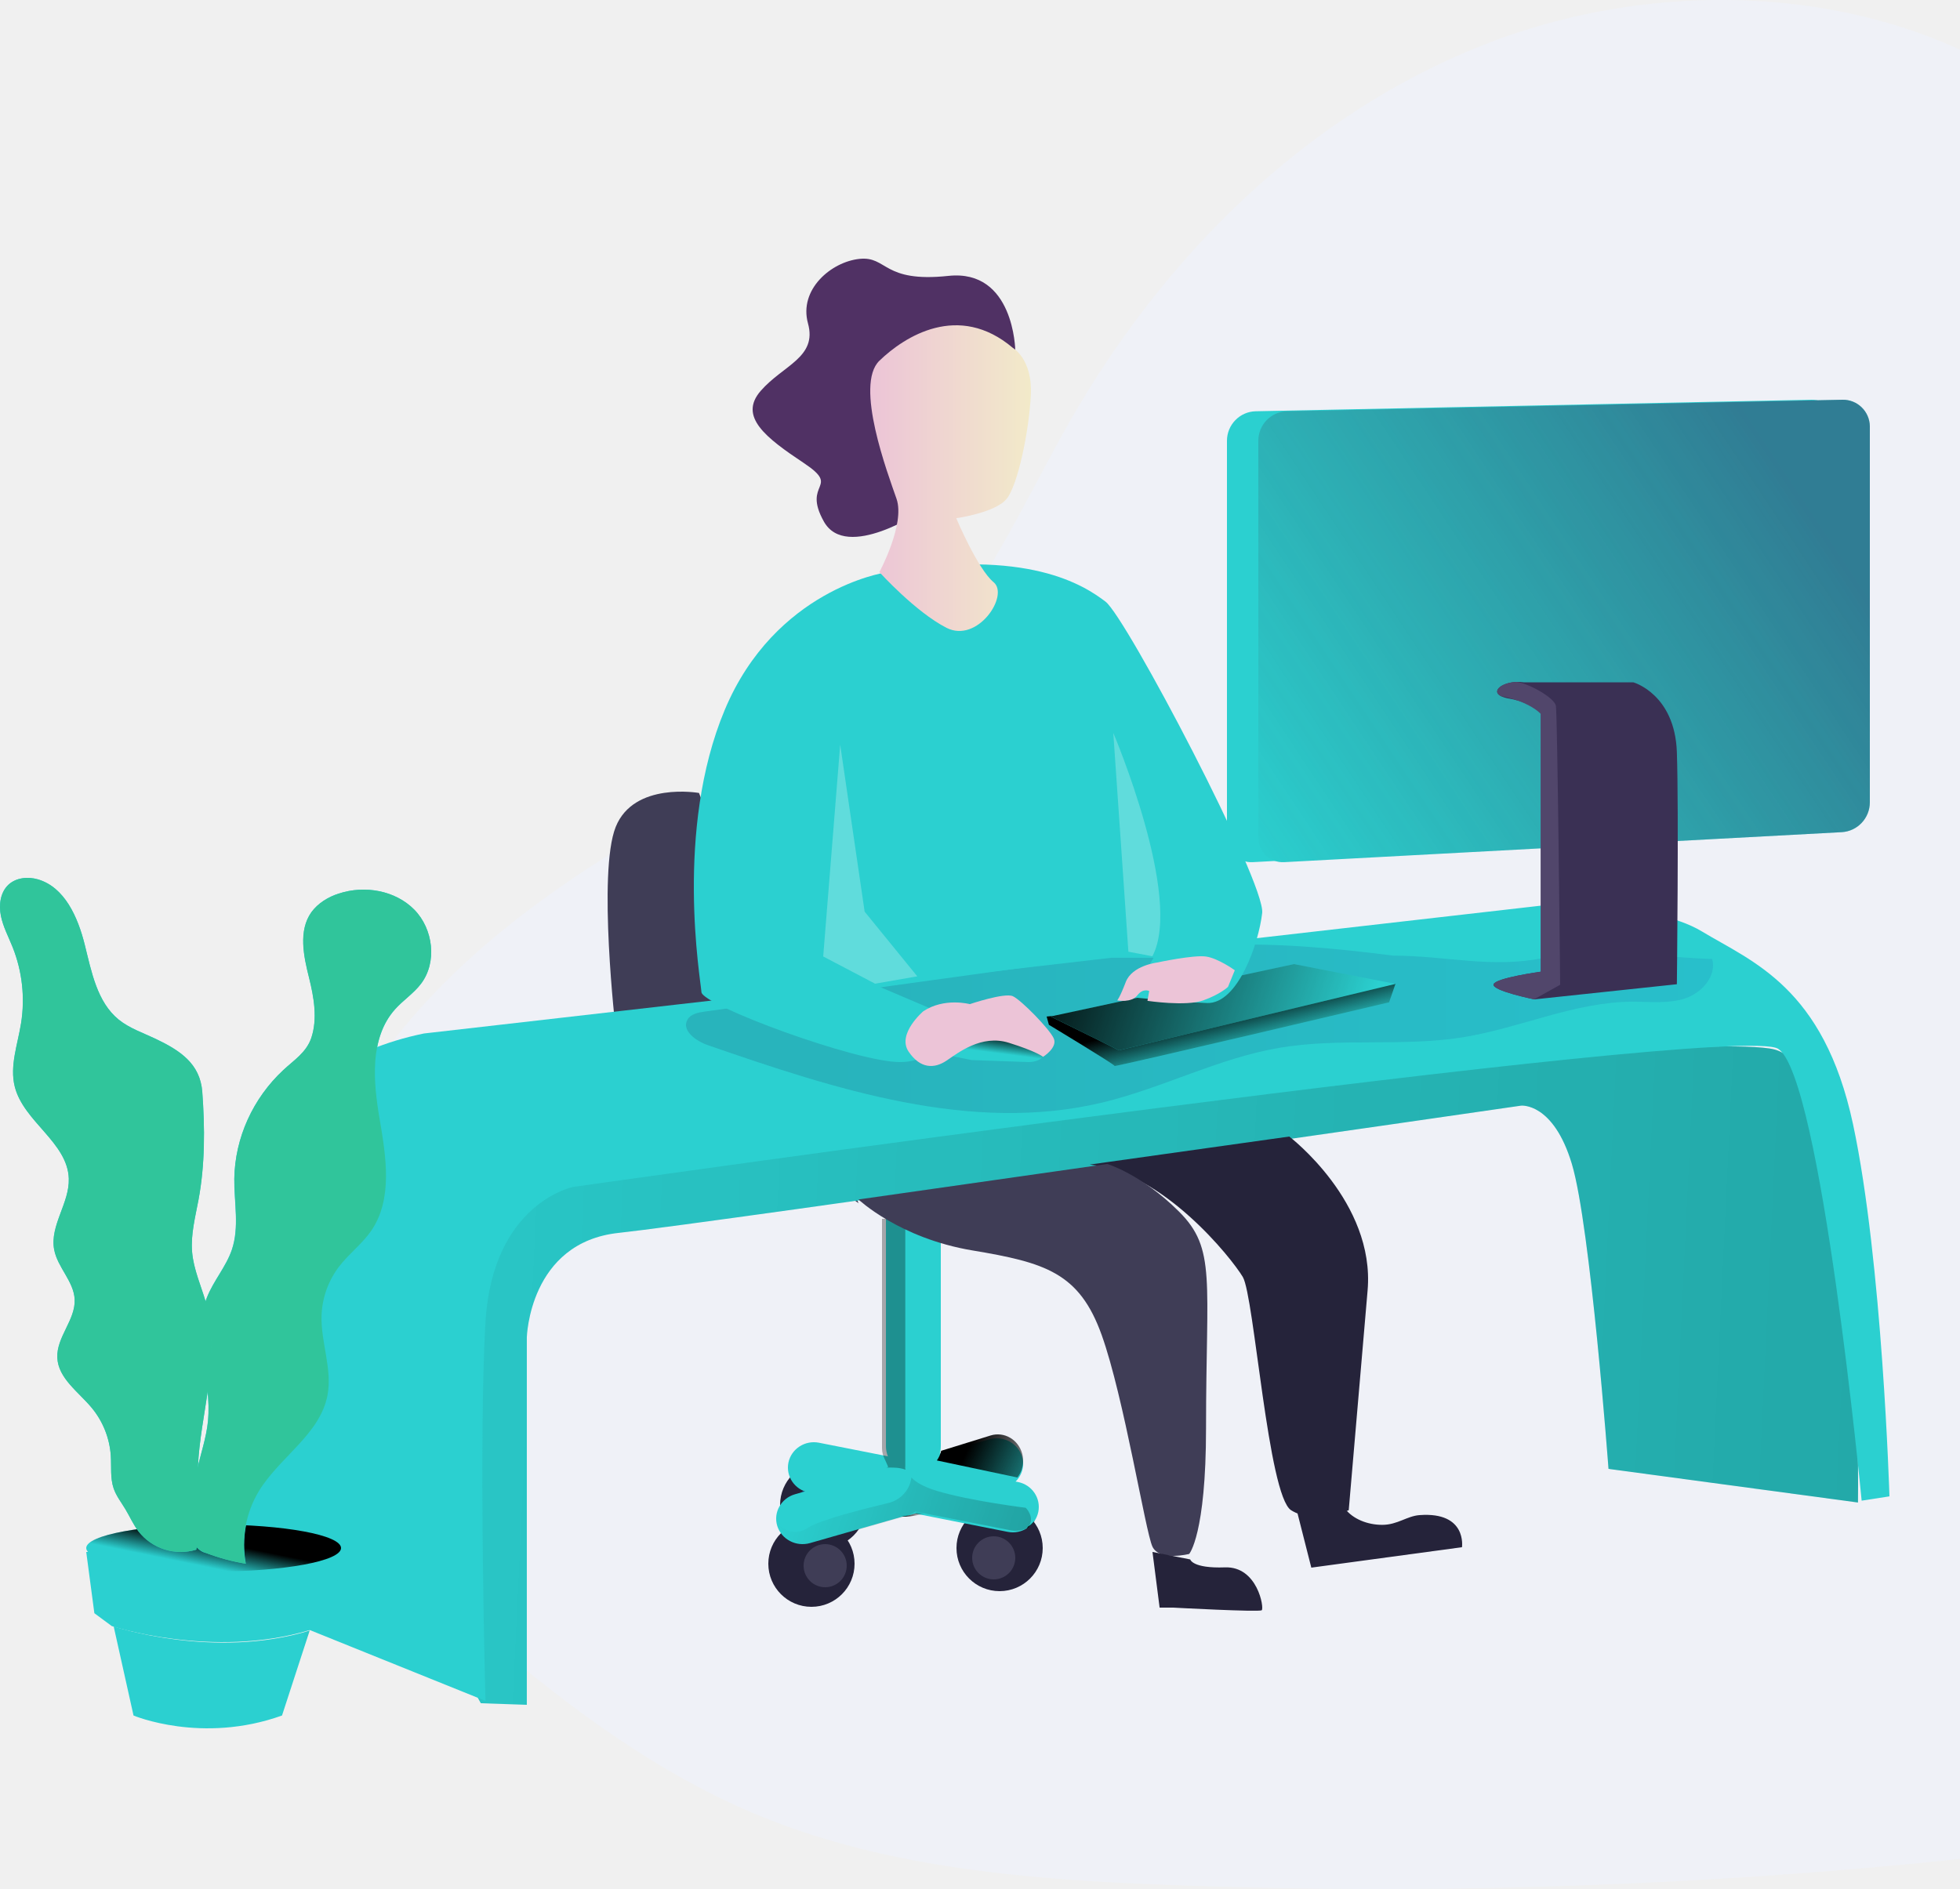
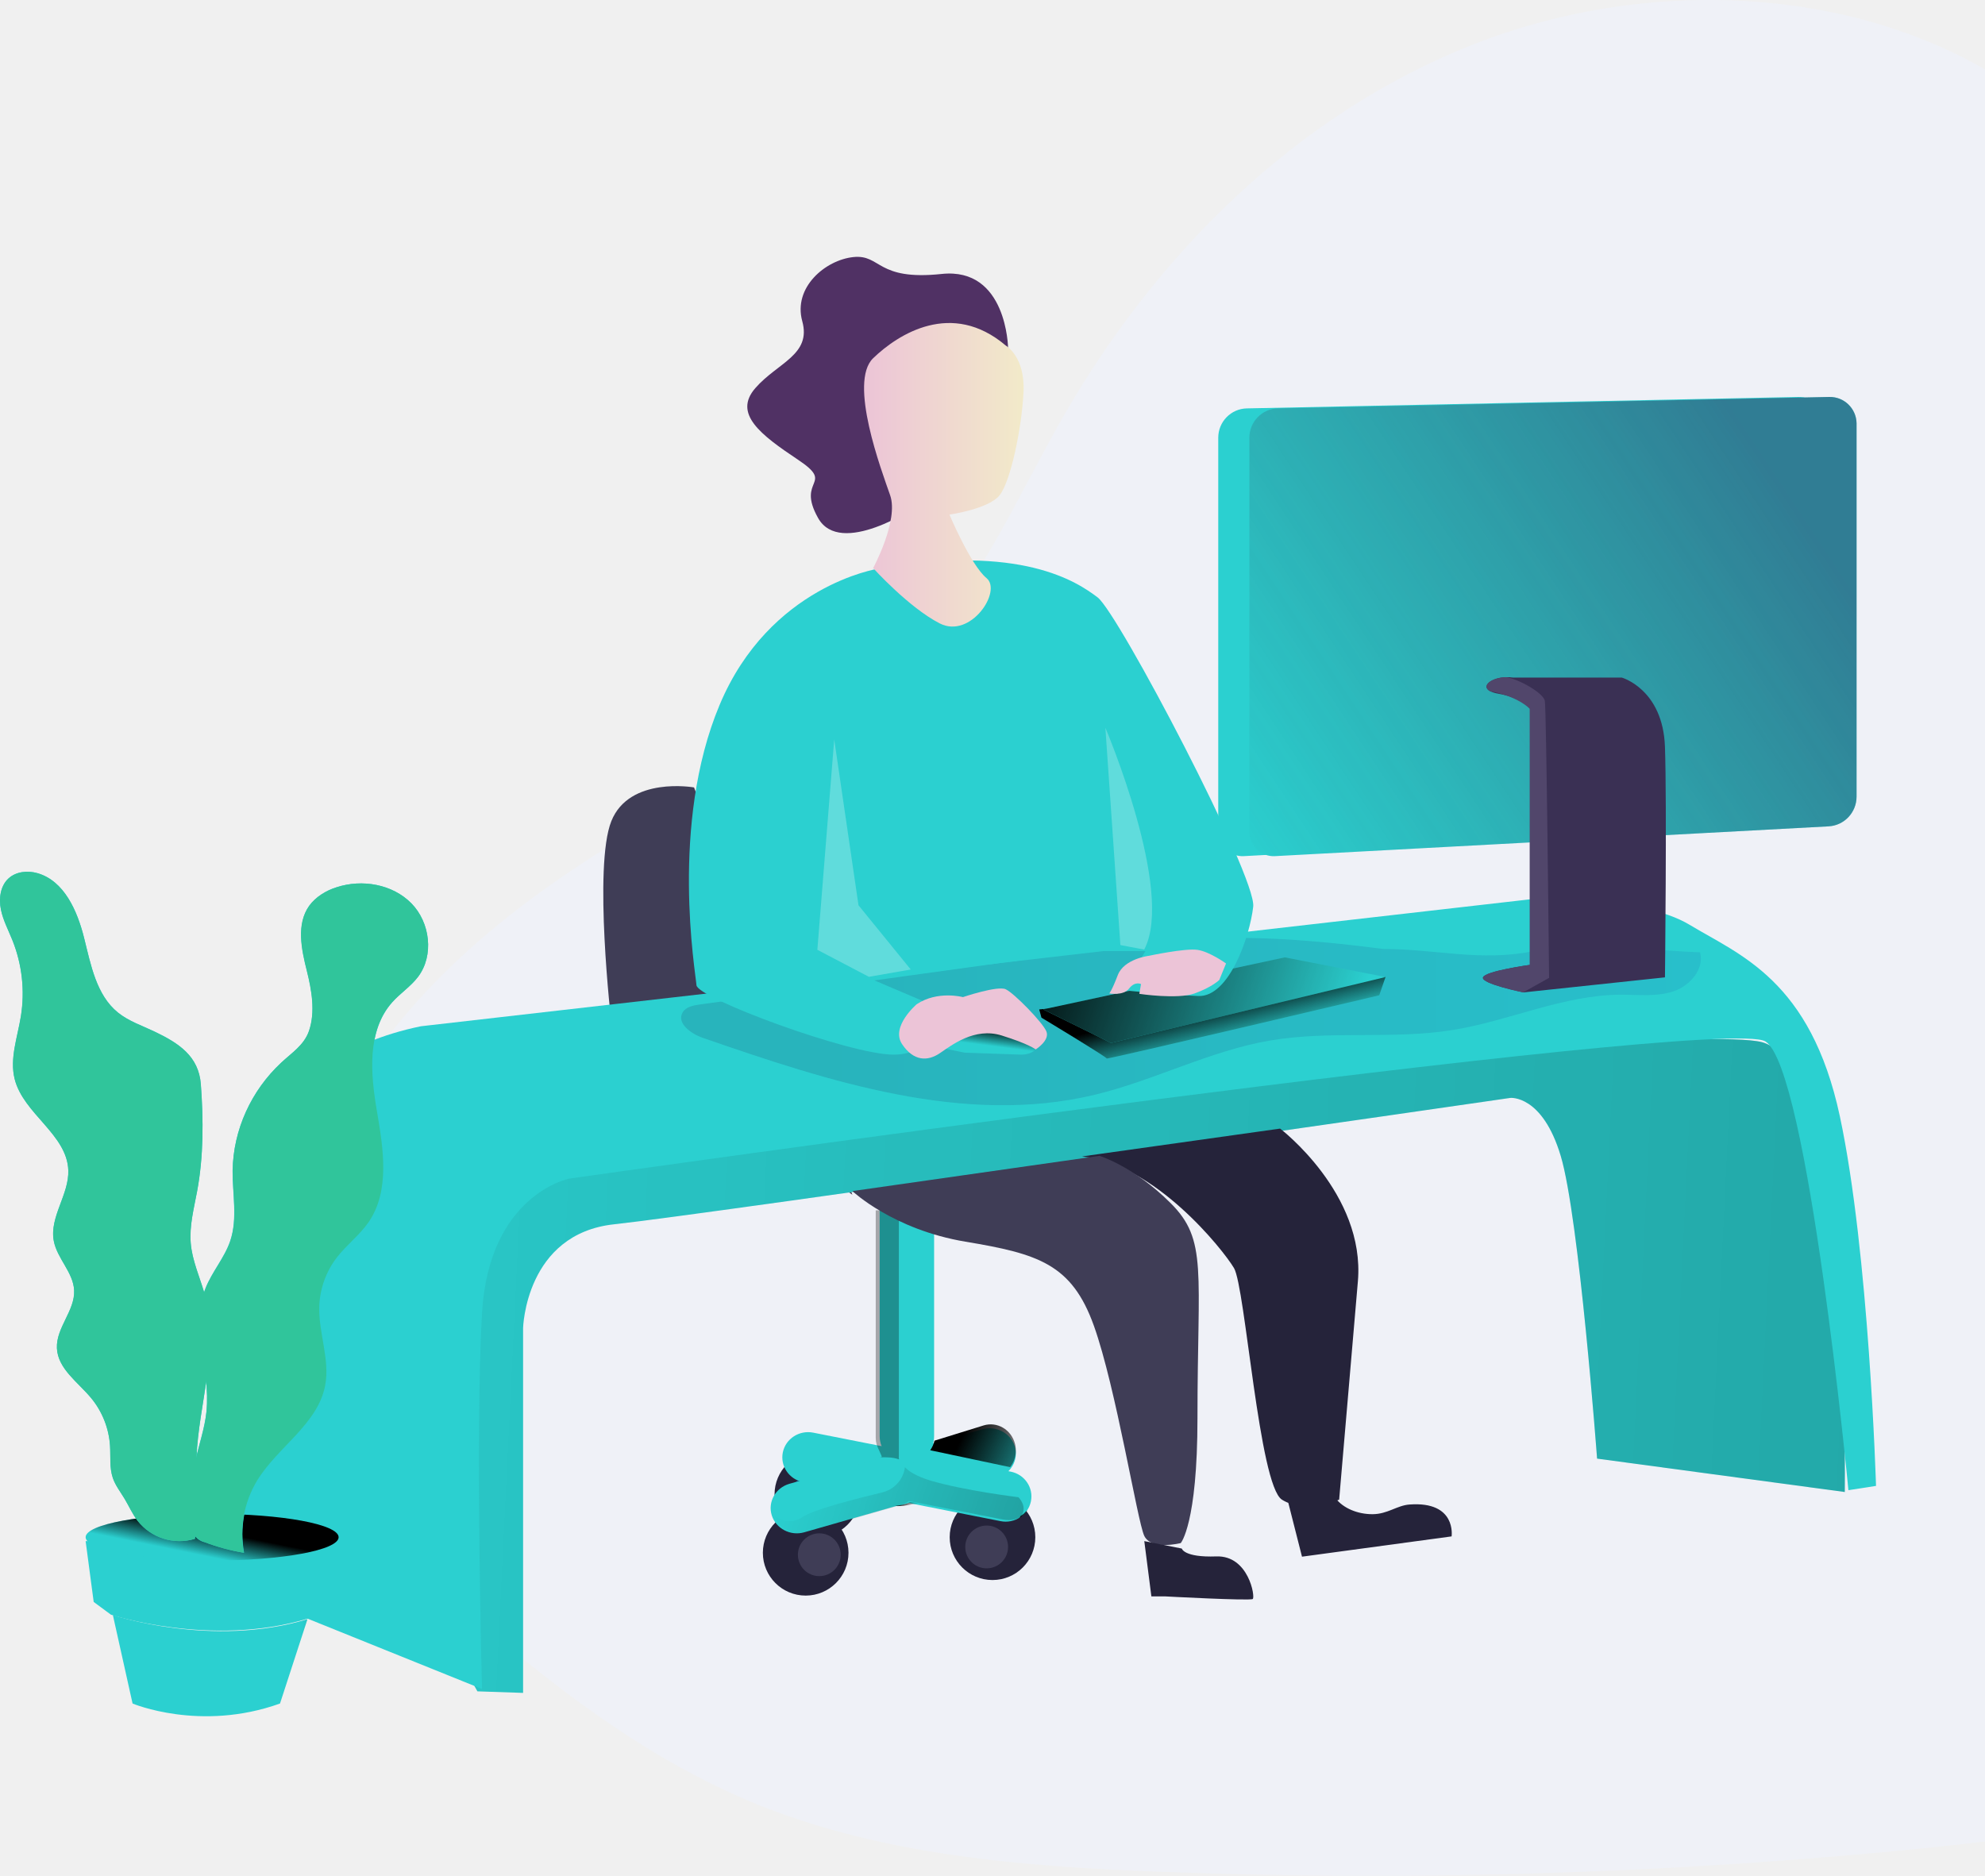
- <svg xmlns="http://www.w3.org/2000/svg" width="500" height="482">
+ <svg xmlns="http://www.w3.org/2000/svg" width="510" height="482">
  <defs>
    <linearGradient id="a" x1="0%" x2="100%" y1="50%" y2="50%">
      <stop offset="0%" stop-color="#183866" />
      <stop offset="100%" stop-color="#1A7FC1" />
    </linearGradient>
    <linearGradient id="b" x1="-.13%" x2="100%" y1="50.057%" y2="50.057%">
      <stop offset="0%" />
      <stop offset="99%" stop-opacity="0" />
    </linearGradient>
    <linearGradient id="c" x1="176.072%" x2="310.393%" y1="-566.037%" y2="-534.629%">
      <stop offset="0%" />
      <stop offset="99%" stop-opacity="0" />
    </linearGradient>
    <linearGradient id="d" x1="58.928%" x2="52.269%" y1="-257.998%" y2="-277.344%">
      <stop offset="0%" />
      <stop offset="99%" stop-opacity="0" />
    </linearGradient>
    <linearGradient id="e" x1="156.099%" x2="8.109%" y1="-63.273%" y2="-76.114%">
      <stop offset="0%" />
      <stop offset="99%" stop-opacity="0" />
    </linearGradient>
    <linearGradient id="f" x1="2361.044%" x2="2162.651%" y1="-16584.906%" y2="-16647.547%">
      <stop offset="0%" />
      <stop offset="99%" stop-opacity="0" />
    </linearGradient>
    <linearGradient id="g" x1="241.391%" x2="133.142%" y1="-426.052%" y2="-412.195%">
      <stop offset="0%" />
      <stop offset="99%" stop-opacity="0" />
    </linearGradient>
    <linearGradient id="h" x1="106.85%" x2="-35.821%" y1="22.502%" y2="19.27%">
      <stop offset="0%" />
      <stop offset="100%" stop-opacity="0" />
    </linearGradient>
    <linearGradient id="i" x1="14.169%" x2="114.168%" y1="-41.335%" y2="-41.335%">
      <stop offset="0%" stop-color="#183866" />
      <stop offset="100%" stop-color="#1A7FC1" />
    </linearGradient>
    <linearGradient id="j" x1="40.386%" x2="71.43%" y1="39.515%" y2="67.977%">
      <stop offset="0%" />
      <stop offset="99%" stop-opacity="0" />
    </linearGradient>
    <linearGradient id="k" x1="-12.531%" x2="93.689%" y1="44.923%" y2="53.42%">
      <stop offset="0%" />
      <stop offset="99%" stop-opacity="0" />
    </linearGradient>
    <linearGradient id="l" x1="53.702%" x2="43.721%" y1="42.271%" y2="80.595%">
      <stop offset="0%" />
      <stop offset="99%" stop-opacity="0" />
    </linearGradient>
    <linearGradient id="m" x1="190.926%" x2="102.154%" y1="-333.246%" y2="-335.028%">
      <stop offset="0%" />
      <stop offset="99%" stop-opacity="0" />
    </linearGradient>
    <linearGradient id="n" x1="168.578%" x2="111.53%" y1="-126.252%" y2="-126.942%">
      <stop offset="0%" />
      <stop offset="99%" stop-opacity="0" />
    </linearGradient>
    <linearGradient id="o" x1="56.989%" x2="28.128%" y1="43.618%" y2="69.958%">
      <stop offset="0%" />
      <stop offset="99%" stop-opacity="0" />
    </linearGradient>
    <linearGradient id="p" x1="58.095%" x2="57.212%" y1="-1473.571%" y2="-1370.204%">
      <stop offset="0%" />
      <stop offset="99%" stop-opacity="0" />
    </linearGradient>
    <linearGradient id="q" x1="-.04%" x2="99.996%" y1="49.993%" y2="49.993%">
      <stop offset="0%" stop-color="#ECC4D7" />
      <stop offset="42%" stop-color="#EFD4D1" />
      <stop offset="100%" stop-color="#F2EAC9" />
    </linearGradient>
    <linearGradient id="r" x1="99.032%" x2="199.03%" y1="-163.287%" y2="-163.287%">
      <stop offset="0%" stop-color="#ECC4D7" />
      <stop offset="42%" stop-color="#EFD4D1" />
      <stop offset="100%" stop-color="#F2EAC9" />
    </linearGradient>
    <linearGradient id="s" x1="124.306%" x2="224.306%" y1="-84.564%" y2="-84.564%">
      <stop offset="0%" stop-color="#ECC4D7" />
      <stop offset="42%" stop-color="#EFD4D1" />
      <stop offset="100%" stop-color="#F2EAC9" />
    </linearGradient>
    <linearGradient id="t" x1="128.89%" x2="24.06%" y1="100.36%" y2="153.095%">
      <stop offset="0%" stop-color="#362958" stop-opacity=".501" />
      <stop offset="100%" stop-color="#34313D" stop-opacity="0" />
    </linearGradient>
    <linearGradient id="u" x1="3990.942%" x2="3874.36%" y1="-34225.187%" y2="-34268.317%">
      <stop offset="0%" />
      <stop offset="99%" stop-opacity="0" />
    </linearGradient>
  </defs>
  <g fill="none" fill-rule="nonzero">
    <path fill="#EFF1F7" d="M583.08 92.214c-20.973-22.385-37.208-49.107-62.275-67.375-39.374-28.754-96.041-31.558-142.08-13.494-46.04 18.063-81.905 54.474-105.544 95.703-12.435 21.692-22.202 45.354-40.423 63.08-15.403 14.976-35.648 24.531-54.843 34.938-30.948 16.733-60.752 36.952-80.78 64.695-20.026 27.743-28.98 64.18-16.178 95.446 8.633 21.097 26.022 37.883 43.836 53.081 20.964 17.869 43.496 34.601 69.5 45.248 32.555 13.246 68.694 16.094 104.134 17.442 62.828 2.38 125.757.601 188.319-5.323 51.23-4.844 104.011-13.113 146.874-39.88 60.043-37.484 91-106.163 97.97-173.51 2.836-26.936 2.118-54.928-8.964-79.92-26.504-59.78-98.017-45.798-139.547-90.131z" />
    <path fill="#3F3D56" d="M178.317 202.334s-16.6-2.947-21.25 8.669c-4.65 11.616 0 51.733 0 51.733L219 307l-40.683-104.666z" />
    <path fill="#2BD0D0" d="M256.202 379.727l-24.555 7.008c-3.568 1.01-7.31-.952-8.372-4.386-1.047-3.438.987-7.046 4.55-8.069l24.522-7.014c3.565-1.01 7.307.947 8.372 4.379 1.058 3.433-.96 7.045-4.517 8.082z" />
    <circle cx="255" cy="395" r="11" fill="#25233A" />
    <circle cx="253.5" cy="397.5" r="5.5" fill="#3F3D56" />
    <circle cx="210" cy="384" r="11" fill="#25233A" />
    <path fill="url(#a)" d="M214 384.5a5.5 5.5 0 11-11 0 5.5 5.5 0 0111 0z" />
    <circle cx="207" cy="399" r="11" fill="#25233A" />
    <path fill="#3F3D56" d="M216 399.5a5.5 5.5 0 11-11 0 5.5 5.5 0 0111 0z" />
    <path fill="#2BD0D0" d="M257.085 390.874l-50.787-10.046c-3.574-.717-5.884-4.13-5.168-7.636.732-3.5 4.21-5.764 7.785-5.066l50.787 10.027c3.574.717 5.884 4.13 5.168 7.637-.723 3.507-4.204 5.781-7.785 5.084z" />
    <path fill="#2BD0D0" d="M226 310h14v59c0 3.866-3.133 7-6.997 7a6.999 6.999 0 01-6.996-7v-59H226z" />
    <path fill="#2BD0D0" d="M231.187 386.708l-24.537 7.025c-3.568 1.014-7.314-.949-8.375-4.388-1.047-3.44.987-7.05 4.548-8.074l24.537-7.005c3.564-1.01 7.304.948 8.368 4.381 1.039 3.435-.99 7.034-4.541 8.06z" />
    <path fill="url(#b)" d="M236 386.26l-3.125.551a12.89 12.89 0 01-2.875.172l1.305-.228a10.302 10.302 0 002.507-.755l2.188.26z" />
    <path fill="url(#c)" d="M261 372.738a6.914 6.914 0 01-1.46 4.262L239 372.65a7.113 7.113 0 001.098-2.462l12.654-3.923a6.201 6.201 0 014.913.579c1.5.867 2.609 2.324 3.083 4.048.164.6.249 1.222.252 1.846z" />
    <path fill="url(#d)" d="M225.22 371.103a5.776 5.776 0 01-.22-1.58V311h5.943v63.07c-.059.31-.04.627.057.93a9.278 9.278 0 00-2.845-.511c-.69-.04-1.385-.04-2.076 0l.425-.1c.262-.04-.94-2.091-1.283-3.286z" opacity=".31" />
    <path fill="url(#e)" d="M262.289 389.8c-.97.523-2.061.797-3.17.796a7.063 7.063 0 01-1.33-.13l-22.407-4.406-1.867-.363a6.54 6.54 0 01-2.133 1.055l-1.11.317-23.025 6.666c-3.514 1.007-7.202-.943-8.247-4.362 1.997 1.805 5.029 1.973 7.223.401 2.811-1.896 14.002-4.743 20.341-6.257 2.996-.698 5.288-3.05 5.848-6 .016-.173.042-.346.08-.517 1.056 1.113 2.997 2.362 6.505 3.423 8.64 2.589 22.667 4.304 22.667 4.304s2.532 2.42.625 5.073z" opacity=".31" />
    <path fill="url(#f)" d="M264 388a7.624 7.624 0 01-2 2 119.75 119.75 0 002-2z" />
    <path fill="url(#g)" d="M226.3 370.559a6.82 6.82 0 001.7 3.13c-.21.039-.425.092-.641.151L206.088 380c-3.271-.813-5.426-3.865-5.044-7.146.381-3.28 3.181-5.781 6.556-5.854a7.14 7.14 0 011.35.132l17.35 3.427z" />
    <path fill="#503164" d="M259 89.407s-.276-20.805-17.075-19.01c-16.8 1.793-15.511-5.095-22.687-4.339-7.175.757-15.51 7.786-13.117 16.468 2.395 8.682-6.332 10.623-12.064 17.21-5.733 6.587 1.349 11.976 11.006 18.416 9.657 6.44-.6 4.773 5.125 14.955 5.726 10.181 25.107-2.825 25.107-2.825L259 89.407z" />
    <path fill="#2BD0D0" d="M122.664 434.601l11.73.399v-93.745s.59-24.241 23.452-26.673c22.861-2.431 230.196-32.466 230.196-32.466s8.218-.87 12.951 14.901c4.733 15.771 9.34 77.787 9.34 77.787l63.64 8.577s1.68-109.55-21.302-115.595c-22.981-6.045-323.522 24.76-323.522 24.76s-22.29 116.352-6.485 142.055z" />
    <path fill="url(#h)" d="M122.664 434.601l11.73.399v-93.745s.59-24.241 23.452-26.673c22.861-2.431 230.196-32.466 230.196-32.466s8.218-.87 12.951 14.901c4.733 15.771 9.34 77.787 9.34 77.787l63.64 8.577s1.68-109.55-21.302-115.595c-22.981-6.045-323.522 24.76-323.522 24.76s-22.29 116.352-6.485 142.055z" opacity=".197" />
    <path fill="#2BD0D0" d="M62 303.784s5.744-31.756 46.144-40.079l285.183-32.643s27.996-1.16 40.804 6.587c12.808 7.746 31.088 14.168 38.583 49.223 7.495 35.056 9.286 94.942 9.286 94.942l-7.09 1.1s-10.348-108.44-21.312-115.306c-10.963-6.865-307.402 35.255-307.402 35.255s-20.561 4.088-22.352 34.532c-1.79 30.443 0 96.605 0 96.605L62 409.057V303.784z" />
    <path fill="url(#i)" d="M355.425 243.844c-14.762-1.9-29.644-3.276-44.519-2.72-11.18.433-22.286 1.966-33.372 3.493l-97.775 13.503c-1.66.23-3.55.603-4.38 2.044-1.592 2.752 2.15 5.464 5.182 6.512 32.51 11.256 67.243 22.656 100.708 14.63 15.3-3.669 29.511-11.288 45.03-13.935 15.518-2.647 31.448-.21 46.933-2.706 14.557-2.345 28.417-9.009 43.172-9.074 4.525 0 9.183.577 13.475-.839 4.293-1.415 8.088-5.739 6.9-10.05-13.853-.478-29.404-3.007-42.992-.262-13.449 2.712-24.894-.596-38.362-.596z" opacity=".19" />
    <path fill="#2BD0D0" d="M267 259.38l.57 2.114s16.881 10.173 16.775 10.501c-.106.328 70.024-16.24 70.024-16.24L356 251l-89 8.38z" />
    <path fill="url(#j)" d="M267 259.38l.57 2.114s16.881 10.173 16.775 10.501c-.106.328 70.024-16.24 70.024-16.24L356 251l-89 8.38z" />
    <path fill="#2BD0D0" d="M268 259.364L330.107 246 356 251.054 285.442 268z" />
    <path fill="url(#k)" d="M268 259.364L330.107 246 356 251.054 285.442 268z" />
    <path fill="#2BD0D0" d="M247.832 270.484l14.457.512s3.672.228 4.62-2.717c.95-2.945-5.89-9.16-6.622-9.277-.733-.118-19.76 5.22-17.017 10.556l4.562.926z" />
    <path fill="url(#l)" d="M247.832 270.484l14.457.512s3.672.228 4.62-2.717c.95-2.945-5.89-9.16-6.622-9.277-.733-.118-19.76 5.22-17.017 10.556l4.562.926z" />
    <path fill="#2BD0D0" d="M79 416.056l-7.058 21.677c-20.473 7.351-37.88 0-37.88 0L29 415s25.535 8.56 50 1.056z" />
    <path fill="url(#m)" d="M79 416.056l-7.058 21.677c-20.473 7.351-37.88 0-37.88 0L29 415s25.535 8.56 50 1.056z" />
    <path fill="#2BD0D0" d="M87 396l-2.284 16.943-5.786 3.008c-24.648 7.42-50.415-1.038-50.415-1.038l-4.443-3.283L22 396h65z" />
    <path fill="url(#n)" d="M87 396l-2.284 16.943-5.786 3.008c-24.648 7.42-50.415-1.038-50.415-1.038l-4.443-3.283L22 396h65z" />
    <ellipse cx="54.5" cy="395" fill="#2BD0D0" rx="32.5" ry="6" />
    <ellipse cx="54.5" cy="395" fill="url(#o)" rx="32.5" ry="6" />
    <path fill="#2BD0D0" d="M39.641 265.03c-3.182-1.515-6.603-2.658-9.356-4.87-5.547-4.5-6.953-12.248-8.69-19.198-1.736-6.951-5.097-14.593-11.944-16.587-2.562-.737-5.567-.445-7.515 1.39-2.053 1.933-2.47 5.11-1.908 7.914.561 2.804 1.928 5.316 2.985 7.974a36.878 36.878 0 012.172 19.477c-.865 5.389-2.932 10.851-1.605 16.134 2.252 8.964 13.47 14.22 13.78 23.457.212 6.233-4.885 12.001-3.73 18.135.852 4.538 5.005 8.08 5.23 12.692.25 5.23-4.662 9.655-4.424 14.885.237 5.23 5.427 8.725 8.815 12.839a21.453 21.453 0 014.827 12.193c.178 2.791-.179 5.682.726 8.327.66 1.933 1.98 3.575 3.004 5.316 1.13 1.88 1.981 3.914 3.341 5.655a13.696 13.696 0 0014.725 4.651c1.05-6.95.132-14.04.423-21.065.574-13.609 5.691-27.324 2.416-40.535-1.201-4.844-3.512-9.443-3.922-14.413-.363-4.44.812-8.838 1.631-13.217 1.69-9.044 1.664-18.394.97-27.538-.547-7.256-5.618-10.599-11.95-13.616z" />
    <path fill="#2BD0D0" d="M59.752 300.767c-.053 6.062 1.33 12.33-.612 18.085-1.47 4.362-4.702 7.934-6.371 12.223-3.85 9.899 1.33 21 .273 31.57-.44 4.354-1.936 8.537-2.88 12.813a51.236 51.236 0 00-.851 16.485 4.17 4.17 0 003.325 4.342A51.942 51.942 0 0062.711 399a26.638 26.638 0 013.445-18.59c5.274-8.63 15.522-14.446 17.43-24.359 1.29-6.712-1.715-13.524-1.502-20.355a21.886 21.886 0 014.482-12.548c2.48-3.227 5.839-5.723 8.147-9.07 5.546-8.066 3.817-18.848 2.168-28.494-1.65-9.647-2.607-20.748 3.91-28.057 2.062-2.31 4.748-4.044 6.617-6.513 4.163-5.504 3.112-13.983-1.73-18.902-4.84-4.92-12.635-6.28-19.218-4.116a13.86 13.86 0 00-7.01 4.76c-3.325 4.714-1.995 11.154-.585 16.757 1.23 4.867 2.221 10.483.539 15.39-1.257 3.651-4.443 5.63-7.15 8.172a38.903 38.903 0 00-12.502 27.692z" />
    <path fill="#30C59B" d="M53.062 354.522c-.938 6.593-2.292 13.239-2.57 19.851v.665a1.757 1.757 0 01-.111.479 51.684 51.684 0 00-.866 16.501c.036.893.261 1.768.66 2.566-.032.279-.072.551-.111.83a13.702 13.702 0 01-14.73-4.652c-1.32-1.741-2.213-3.775-3.342-5.655-1.057-1.748-2.345-3.39-3.005-5.317-.905-2.659-.549-5.536-.727-8.327a21.453 21.453 0 00-4.828-12.196c-3.389-4.087-8.587-7.516-8.818-12.833-.231-5.317 4.676-9.656 4.425-14.887-.224-4.612-4.379-8.154-5.23-12.693-1.157-6.135 3.962-11.903 3.731-18.137-.31-9.238-11.532-14.495-13.785-23.46-1.32-5.284.74-10.747 1.605-16.136a36.876 36.876 0 00-2.146-19.46c-1.057-2.658-2.424-5.163-2.986-7.975-.561-2.81-.145-5.981 1.909-7.922 1.982-1.834 4.954-2.126 7.517-1.389 6.856 1.994 10.204 9.664 11.948 16.615 1.744 6.952 3.144 14.694 8.692 19.2 2.742 2.227 6.176 3.356 9.36 4.872 6.34 3.017 11.413 6.36 11.955 13.55.66 9.145.72 18.496-.97 27.541-.82 4.38-1.982 8.78-1.632 13.219.35 4.44 2.272 8.64 3.527 12.946.139.485.277.977.396 1.469 1.665 6.839 1.13 13.757.132 20.735z" />
    <path fill="url(#p)" d="M49.718 394a7.789 7.789 0 01-.502-2.488c-.43-5.36-.216-10.78.637-16.047.023-.155.052-.31.08-.465-.171 6.346.374 12.744-.215 19z" />
    <path fill="#30C59B" d="M107.393 251.014c-1.871 2.47-4.562 4.202-6.627 6.513-6.527 7.303-5.568 18.41-3.916 28.057 1.651 9.646 3.383 20.428-2.172 28.495-2.31 3.32-5.674 5.842-8.159 9.069a21.865 21.865 0 00-4.49 12.548c-.212 6.831 2.798 13.643 1.506 20.355-1.911 9.913-12.175 15.742-17.457 24.36A26.644 26.644 0 0062.654 399a51.824 51.824 0 01-10.064-2.715 5.425 5.425 0 01-2.344-1.415 2.503 2.503 0 01-.247-.345 6.232 6.232 0 01-.699-2.55c-.599-5.506-.3-11.073.886-16.484.033-.16.073-.319.113-.478.946-4.11 2.345-8.14 2.771-12.336a39.84 39.84 0 00-.16-8.166c1.006-6.971 1.545-13.882-.153-20.668-.12-.49-.26-.982-.4-1.467.127-.425.273-.85.44-1.268 1.672-4.289 4.909-7.86 6.38-12.223 1.939-5.756.56-12.023.613-18.085.087-10.47 4.823-20.58 12.429-27.725 2.71-2.542 5.901-4.52 7.16-8.172 1.685-4.907.666-10.523-.54-15.39-1.418-5.603-2.764-12.043.587-16.757 1.665-2.337 4.29-3.857 7.02-4.76 6.567-2.165 14.407-.804 19.249 4.116 4.842 4.92 5.868 13.43 1.698 18.902z" />
    <path fill="#2BD0D0" d="M225.573 146.146s-27.817 4.3-40.684 34.977c-12.867 30.677-6.176 68.683-5.951 72.027.225 3.344 39.428 17.85 50.635 17.85 11.208 0 13.542-11.229 13.542-11.229l-19.803-8.433 60.17-6.949h10.804l-5.951 10.032s11.743 1.23 19.592 1.511c7.848.281 13.178-15.24 14.057-22.959.88-7.717-34.667-75.458-39.977-79.47-5.31-4.013-19.717-13.817-56.434-7.357z" />
    <path fill="url(#q)" d="M258.392 88.776s5.032 2.83 4.58 11.985c-.453 9.155-3.29 22.932-6.153 26.5-2.864 3.57-12.88 4.968-12.88 4.968s5.464 12.977 9.53 16.326c4.066 3.349-4.086 15.687-12.015 11.639-7.928-4.049-17.12-14.216-17.12-14.216s6.612-12.245 4.376-18.69c-2.235-6.445-10.772-29.064-4.376-35.242 6.396-6.18 20.186-15.035 34.058-3.27z" />
    <path fill="#FFF" opacity=".25" d="M214.334 190L210 244.055 223.238 251 234 249.122l-13.428-16.504zM284 187s17.909 42.077 9.97 57l-6.116-1.16L284 187z" />
    <path fill="url(#r)" d="M235.522 258.045s-6.766 5.775-3.746 10.267c3.02 4.491 6.625 4.363 9.631 2.355 3.006-2.009 8.911-6.776 15.946-4.588 7.035 2.188 8.744 3.58 8.744 3.58s3.705-2.316 2.744-4.639c-.962-2.323-8.32-9.85-10.452-10.825-2.132-.975-10.983 2.021-10.983 2.021s-6.503-1.758-11.884 1.83z" />
    <path fill="url(#s)" d="M295.191 245.598s-6.385.759-7.998 4.957c-1.613 4.198-2.193 4.71-2.193 4.71s3.606.69 5.106-1.264 3.059-1.133 3.059-1.133l-.447 2.507s9.798 1.477 14.224-.11c4.425-1.589 6.325-3.453 6.325-3.453l1.733-4.24s-4.18-3.03-7.332-3.5c-3.152-.47-12.477 1.526-12.477 1.526z" />
    <path fill="#25233A" d="M328.893 290s21.934 16.687 19.984 39.259c-1.949 22.572-4.813 56.087-4.813 56.087s-8.846 3.722-14.707 0c-5.862-3.722-9.411-54.65-12.315-59.513-2.904-4.864-20.375-26.79-39.042-28.679L328.893 290z" />
    <path fill="#3F3D56" d="M219 306.058s10.444 9.895 29.062 13.002c18.619 3.107 27.297 5.7 32.987 21.605 5.69 15.905 11.148 50.137 12.935 53.963 1.786 3.826 9.382 1.874 9.382 1.874s4.296-4.895 4.296-32.114c0-37.946 2.655-45.724-6.913-55.256-9.568-9.533-18.272-12.132-18.272-12.132L219 306.058z" />
    <path fill="#25233A" d="M294 396l1.82 14.197h3.408s21.948 1.187 22.636.675c.688-.513-1.057-11.243-9.372-10.94-8.316.304-8.861-2.023-8.861-2.023L294 396zm37-9.844L334.518 400l38.437-5.212s1.353-9.093-10.823-8.191c-3.214.234-5.608 2.465-9.471 2.485-3.863.02-7.563-1.543-9.511-4.082L331 386.156z" />
    <path fill="#2BD0D0" d="M461.804 212.337l-142.243 7.654c-3.44.181-6.376-2.47-6.561-5.926V112.473c.003-4.101 3.267-7.448 7.348-7.535l141.661-2.937a6.835 6.835 0 014.886 1.917 6.898 6.898 0 012.105 4.827v95.971c-.005 4.056-3.164 7.402-7.196 7.621z" />
    <path fill="#2BD0D0" d="M469.804 212.337l-142.25 7.655c-3.44.177-6.372-2.478-6.554-5.934V112.473c-.004-4.102 3.26-7.452 7.342-7.535l141.68-2.937c3.777-.07 6.898 2.943 6.978 6.738v95.977c-.005 4.057-3.164 7.403-7.196 7.621z" />
    <path fill="url(#t)" d="M469.804 212.337l-142.25 7.655c-3.44.177-6.372-2.478-6.554-5.934V112.473c-.004-4.102 3.26-7.452 7.342-7.535l141.68-2.937c3.777-.07 6.898 2.943 6.978 6.738v95.977c-.005 4.057-3.164 7.403-7.196 7.621z" />
    <path fill="#3A3054" d="M427.773 251.138L391.478 255s-11.053-2.23-10.455-3.862c.599-1.633 12.156-3.205 12.156-3.205v-65.804c-.1-.146-1.621-2.084-5.789-3.319-.807-.239-1.628-.43-2.459-.57a7.252 7.252 0 01-2.06-.624c-2.479-1.28.26-3.51 4.107-3.61a9.625 9.625 0 011.802.106h27.913s10.568 2.973 11.08 17.811c.511 14.839 0 59.215 0 59.215z" />
    <path fill="#51466B" d="M398 251.277L391.322 255s-10.888-2.23-10.299-3.863c.59-1.632 11.995-3.205 11.995-3.205v-65.809c-.138-.152-1.807-1.898-5.703-3.318a28.64 28.64 0 00-4.452-1.195c-2.442-1.28.255-3.51 4.046-3.61 3.228.445 9.585 4.028 9.998 6.073.412 2.044 1.093 71.204 1.093 71.204z" />
    <path fill="url(#u)" d="M263 389c-.881 1.001-1.29 1.37-.77.547.27-.159.527-.342.77-.547z" />
  </g>
</svg>
